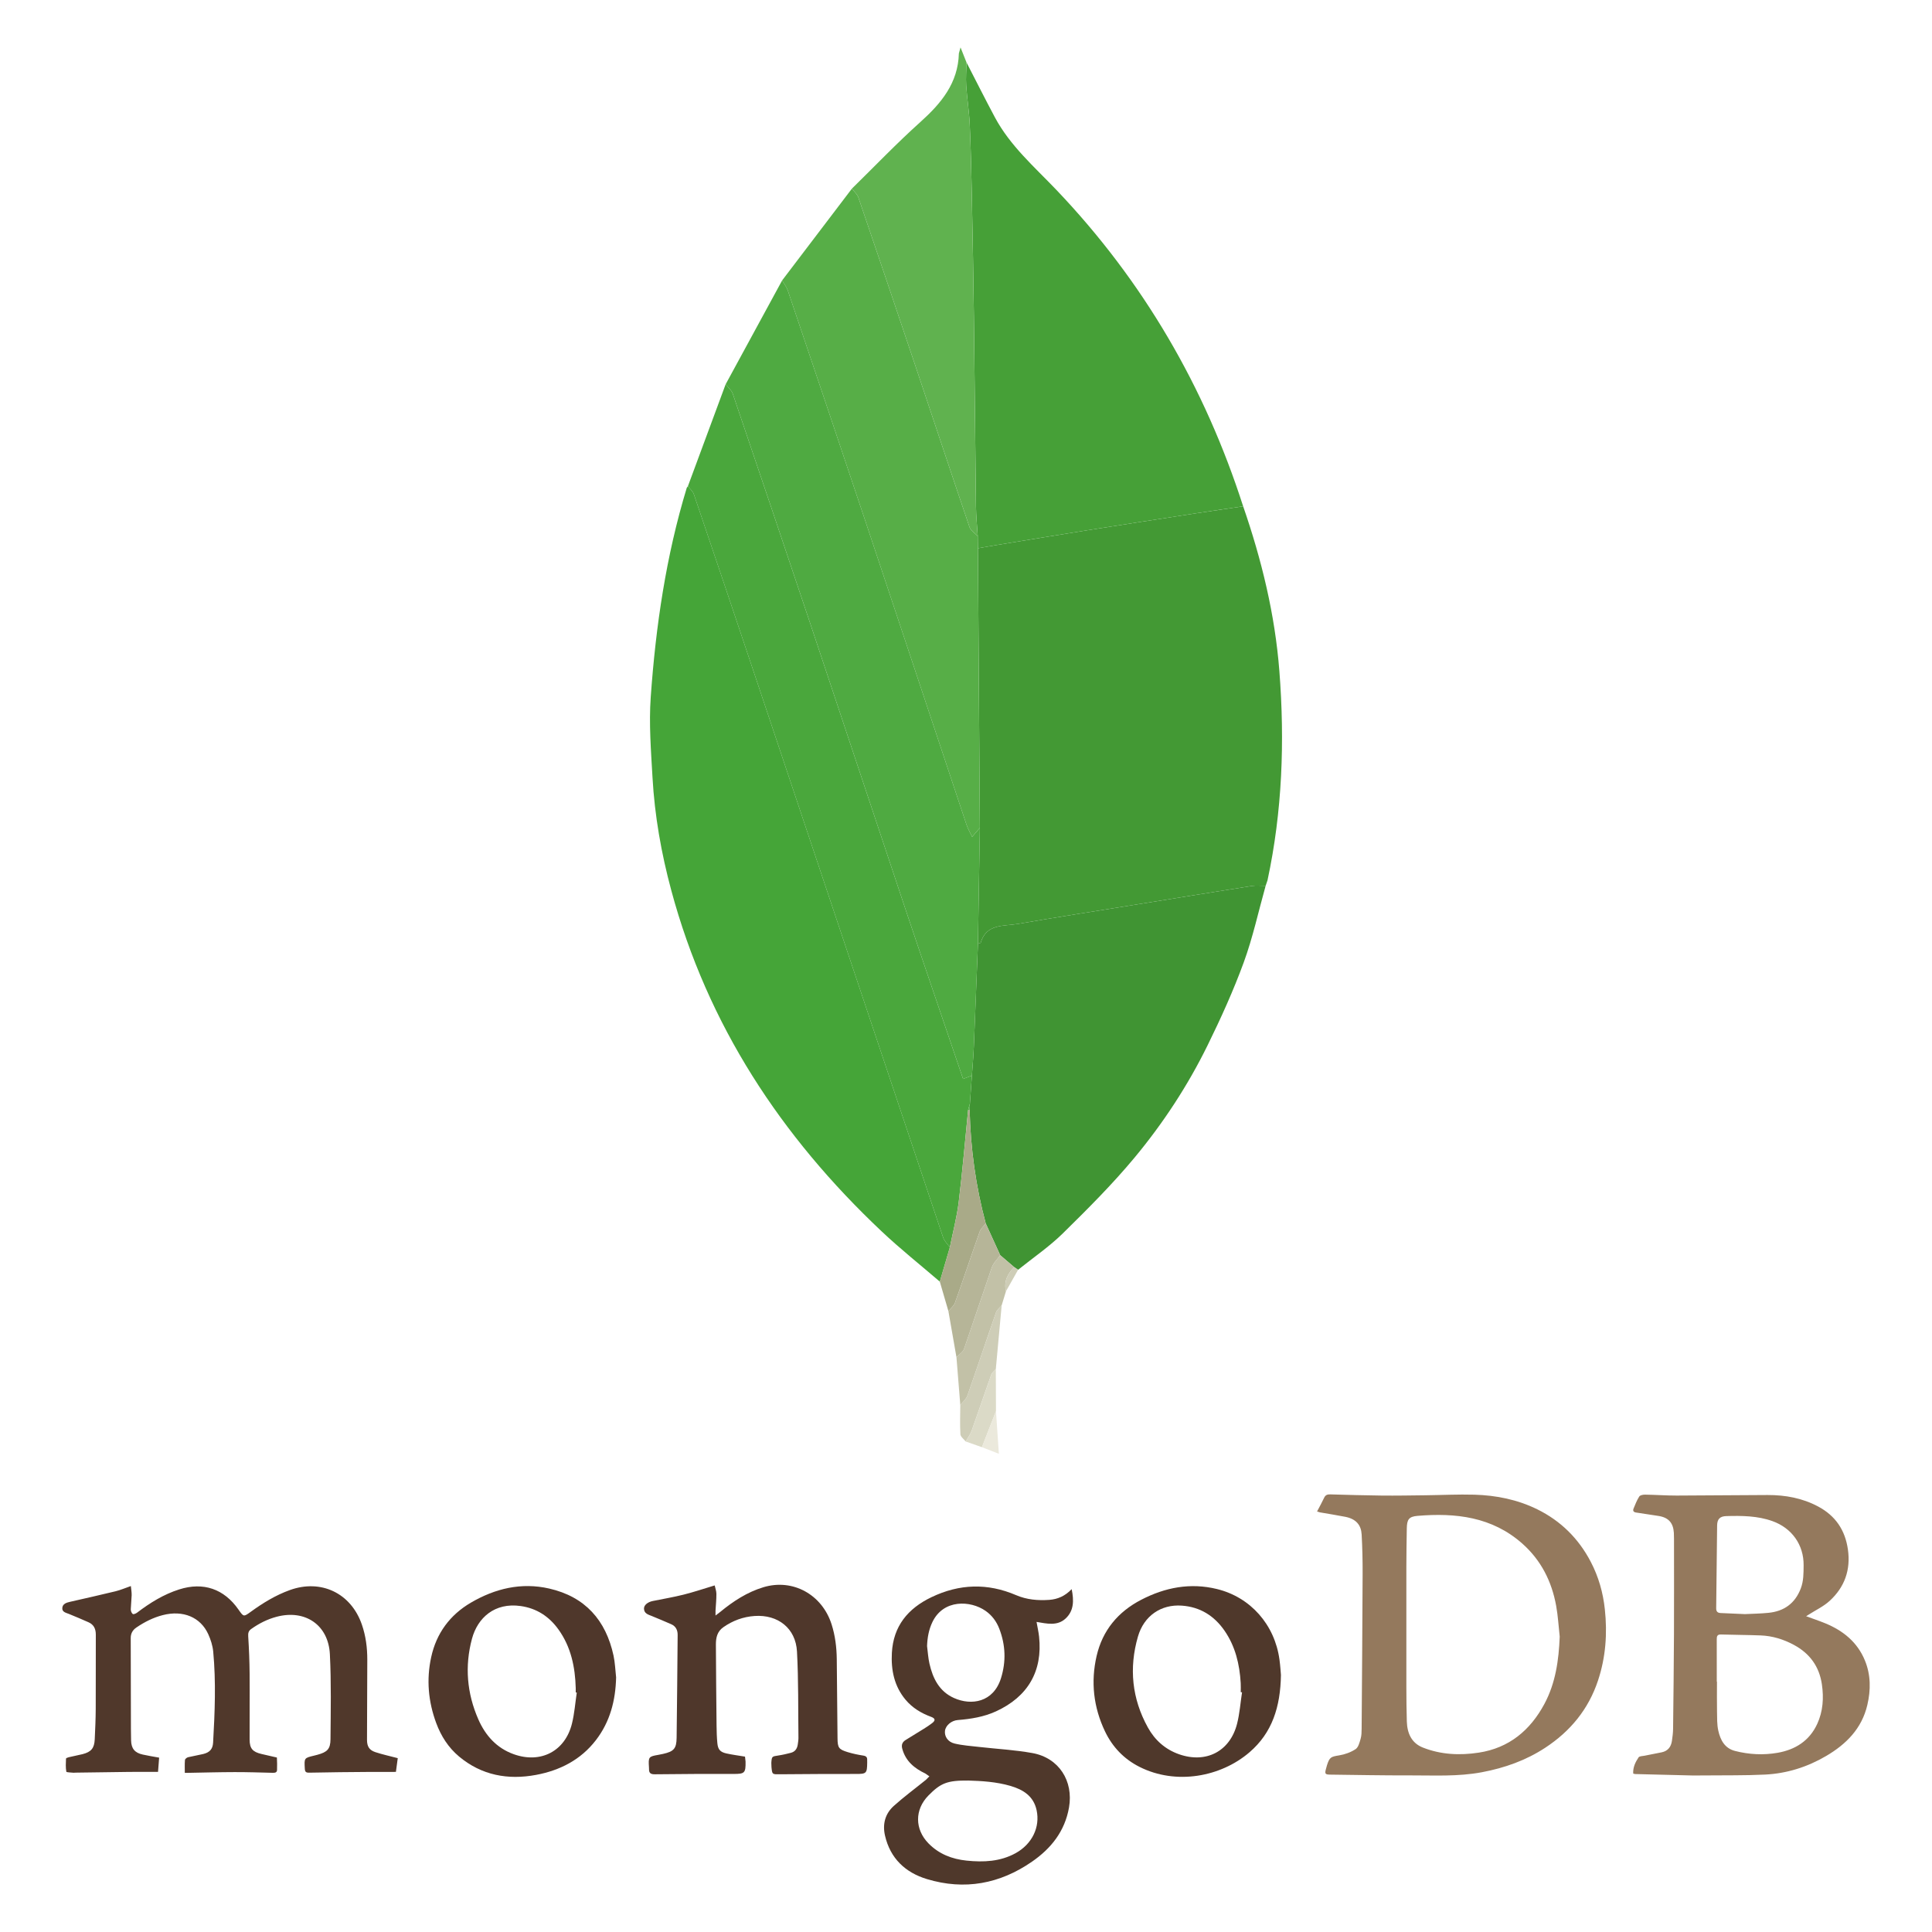
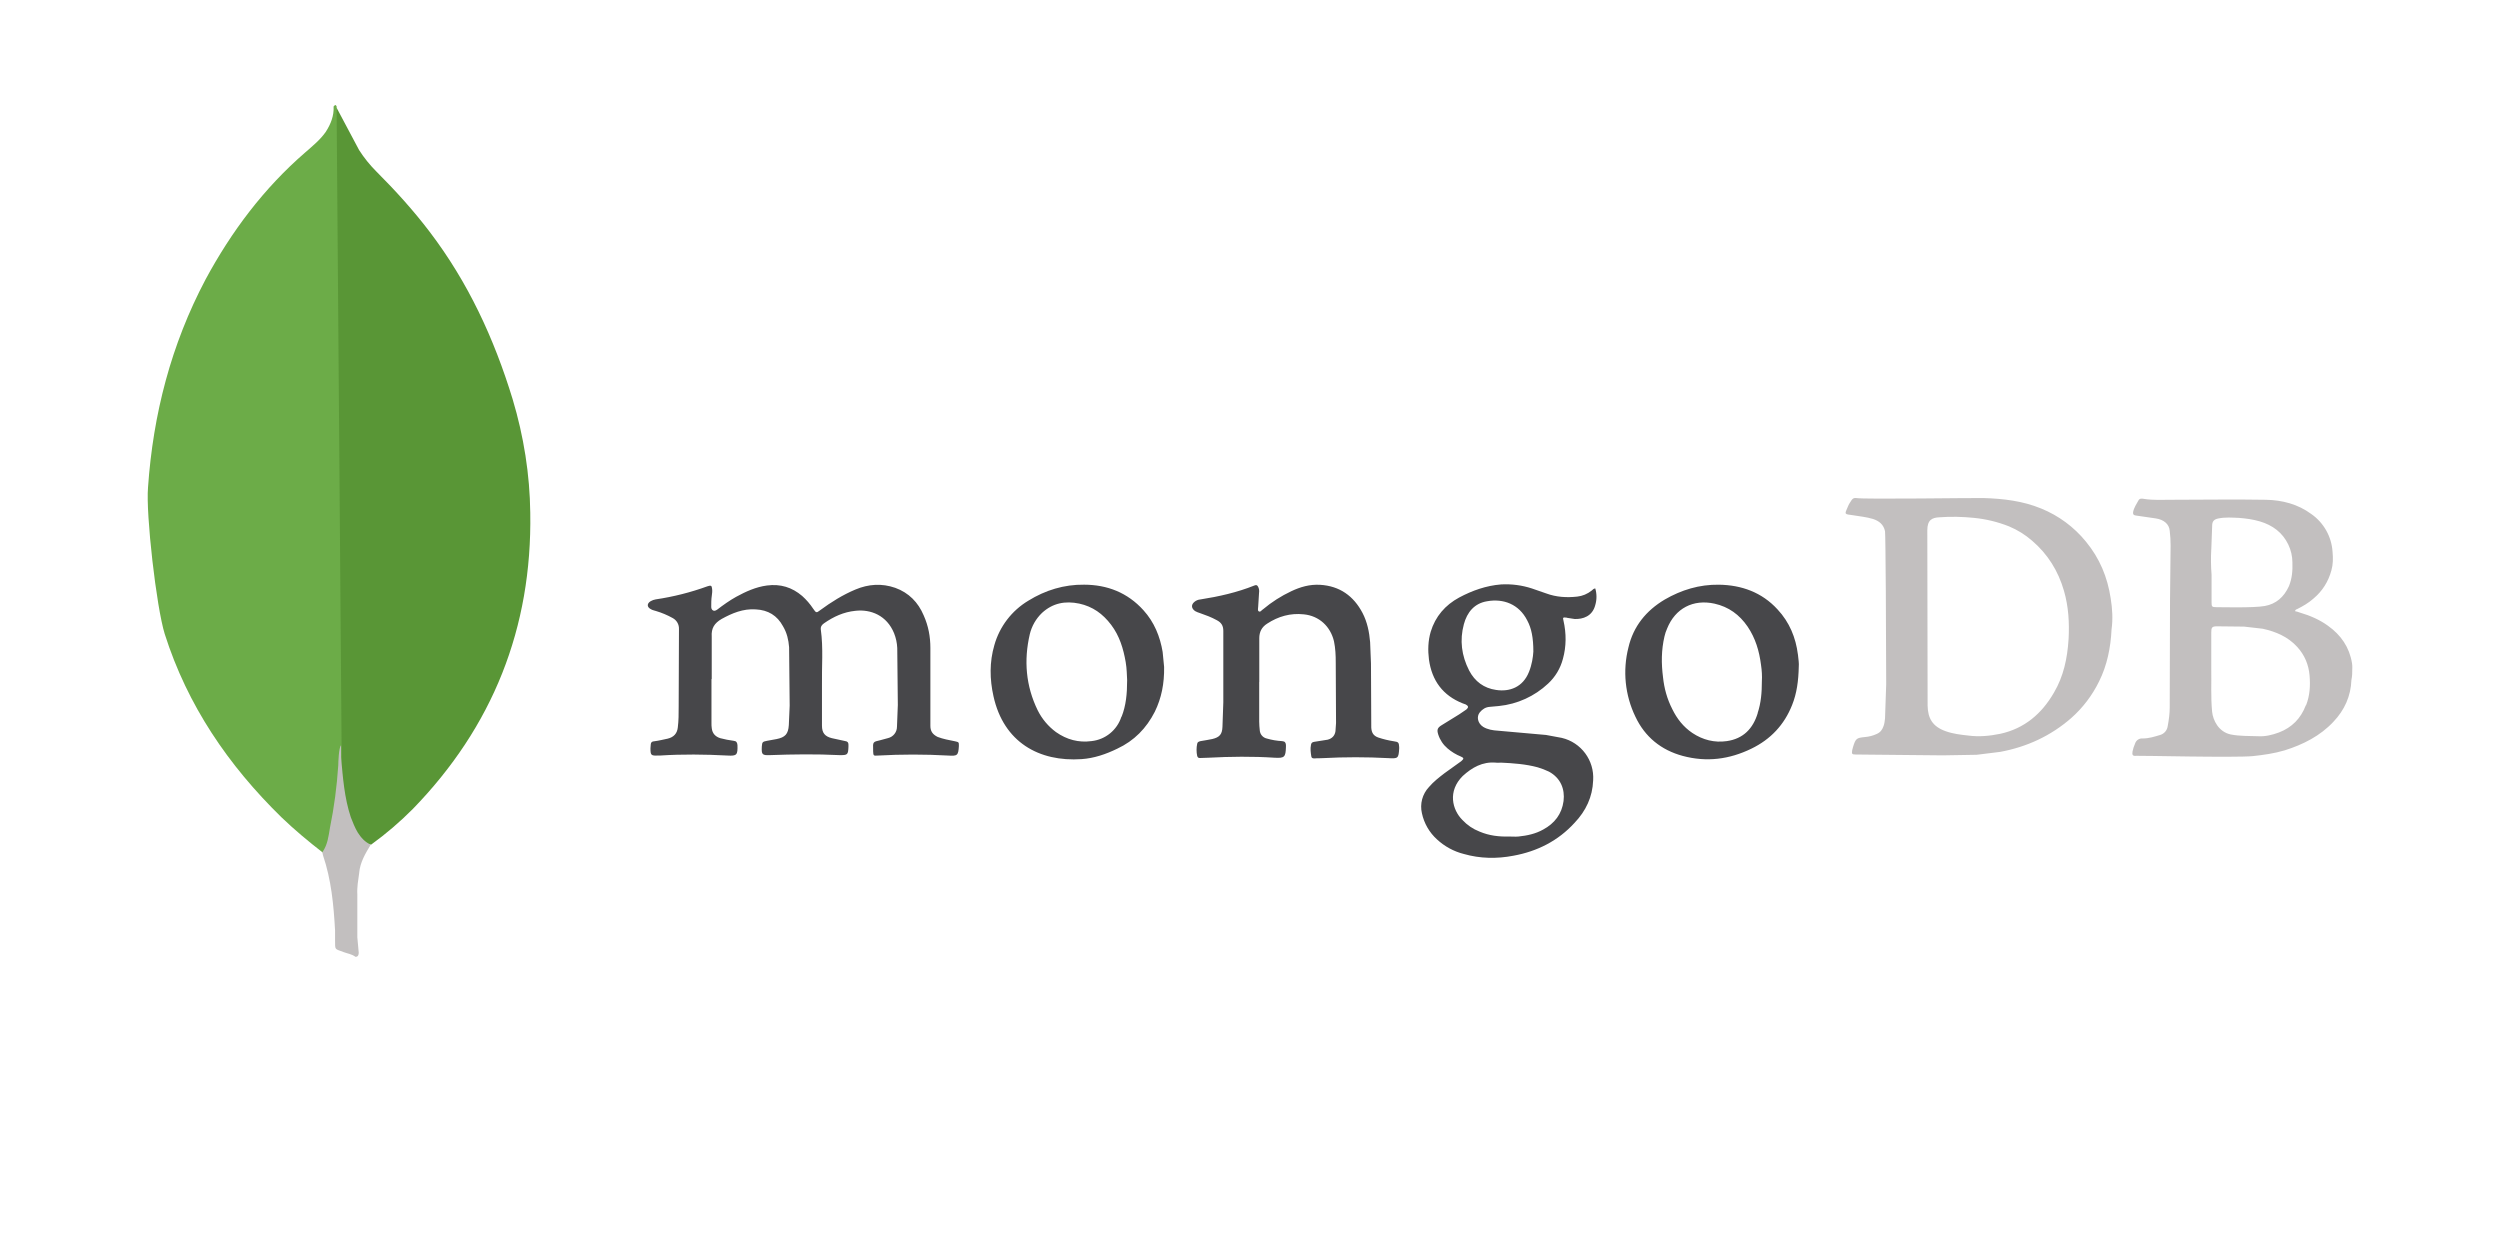
- <svg xmlns="http://www.w3.org/2000/svg" viewBox="0 0 128 128">
-   <g clip-rule="evenodd" fill-rule="evenodd">
-     <path d="m87.259 100.139c.169-.325.331-.612.469-.909.087-.19.221-.228.41-.223 1.133.032 2.266.067 3.4.078.963.01 1.928-.008 2.892-.019 1.086-.013 2.172-.07 3.257-.039 1.445.042 2.853.325 4.16.968 1.561.769 2.742 1.94 3.547 3.483.514.985.812 2.03.931 3.14.172 1.608.059 3.179-.451 4.717-.632 1.906-1.832 3.365-3.499 4.458-1.283.841-2.69 1.338-4.198 1.622-1.596.301-3.197.204-4.798.209-1.756.007-3.511-.031-5.267-.051-.307-.003-.351-.061-.27-.354l.075-.27c.171-.538.263-.562.809-.652.378-.061.77-.203 1.087-.413.184-.122.26-.44.332-.685.062-.214.065-.449.067-.675.025-3.425.051-6.849.065-10.272.003-.865-.017-1.732-.065-2.596-.034-.605-.357-1.019-1.077-1.162-.56-.111-1.124-.197-1.687-.296zm16.076 8.293c-.076-.682-.113-1.37-.235-2.042-.292-1.613-.998-3.018-2.238-4.119-2.005-1.779-4.419-2.053-6.949-1.841-.576.048-.7.245-.709.837-.014.84-.028 1.68-.029 2.52-.004 2.664-.004 5.328 0 7.992.001.758.009 1.516.031 2.272.024.774.305 1.429 1.063 1.729 1.195.473 2.452.529 3.706.336 2.003-.307 3.404-1.474 4.344-3.223.744-1.388.954-2.903 1.016-4.461zm4.869 9.071c-.024-.415.146-.758.356-1.073.057-.085.253-.081.388-.108l1.146-.227c.405-.086.618-.358.675-.755.038-.262.074-.527.077-.792.025-2.097.049-4.194.059-6.291.01-2.1.002-4.2.002-6.3l-.009-.401c-.041-.675-.367-1.025-1.037-1.124l-1.453-.221c-.179-.024-.244-.11-.179-.269.112-.271.219-.552.377-.796.059-.09.258-.125.392-.122.694.01 1.388.062 2.082.061l6.041-.036c1.164-.001 2.288.202 3.332.759 1.149.612 1.792 1.559 1.976 2.849.192 1.355-.219 2.497-1.209 3.404-.407.374-.934.618-1.406.922l-.154.096c.438.161.855.3 1.261.466 1.188.487 2.133 1.248 2.633 2.463.395.959.395 1.959.161 2.953-.364 1.556-1.389 2.591-2.722 3.374-1.251.735-2.605 1.163-4.047 1.235-1.33.067-2.666.042-3.999.057l-.772.004c-1.284-.029-2.569-.062-3.854-.096zm5.537-6.089h.013c0 .658-.009 1.316.003 1.974.008.426-.007.864.085 1.274.138.613.418 1.166 1.106 1.342.929.239 1.878.287 2.818.124 1.177-.205 2.116-.795 2.631-1.916.382-.833.439-1.716.308-2.618-.174-1.188-.805-2.05-1.854-2.615-.688-.371-1.422-.598-2.204-.628-.876-.033-1.753-.035-2.629-.062-.246-.007-.28.118-.279.32.005.934.002 1.869.002 2.805zm1.865-4.475c.479-.024 1.021-.031 1.56-.085 1.032-.103 1.759-.622 2.138-1.609.193-.501.185-1.017.19-1.538.015-1.357-.777-2.469-2.066-2.929-.995-.355-2.021-.361-3.053-.333-.418.011-.605.194-.611.615l-.062 5.489c-.003.218.091.312.303.319z" fill="#94795d" />
-     <path d="m10.543 116.448-.073.944c-.68 0-1.307-.005-1.934.002-1.181.012-2.362.031-3.544.048l-.114.007c-.169-.02-.476-.02-.484-.07-.05-.281-.034-.576-.021-.867.001-.033.116-.075.183-.091l.919-.205c.573-.149.775-.396.802-.988.031-.667.062-1.335.065-2.002.009-1.642-.001-3.282.006-4.924.001-.384-.132-.67-.49-.826-.426-.188-.854-.372-1.285-.546-.204-.082-.469-.127-.445-.401.024-.279.281-.352.523-.407 1.002-.229 2.005-.452 3.004-.696.322-.079.63-.212 1.015-.346.02.208.057.406.053.604l-.059.941c-.001.106.054.248.133.307.048.037.209-.03.289-.092.854-.65 1.758-1.211 2.789-1.538 1.597-.507 2.968-.037 3.928 1.34.338.485.339.485.808.146.805-.585 1.647-1.101 2.589-1.441 2.068-.747 4.055.201 4.774 2.284.262.756.362 1.537.36 2.335l-.019 5.298c-.001.437.144.686.56.822.467.153.951.258 1.477.396l-.122.911c-.598 0-1.148-.004-1.698.001-1.344.012-2.688.019-4.031.05-.234.006-.295-.052-.307-.271-.039-.701-.045-.7.615-.858l.222-.057c.645-.176.86-.374.865-1.028.015-1.878.054-3.761-.041-5.635-.099-1.944-1.642-2.979-3.526-2.481-.615.162-1.172.446-1.69.814-.175.125-.208.269-.194.488.053.828.086 1.657.093 2.486.012 1.451-.006 2.902 0 4.354.002.588.203.813.784.949l.863.199.16.036c.012.276.023.552.01.828-.008.173-.142.188-.292.185-.839-.021-1.679-.049-2.518-.047-1.021.002-2.041.031-3.061.049h-.24c0-.293-.014-.573.01-.852.005-.067.123-.161.204-.182l1.006-.213c.427-.105.631-.324.655-.758.114-2.01.196-4.021.007-6.03-.037-.39-.164-.786-.326-1.145-.515-1.138-1.674-1.613-3.011-1.271-.635.162-1.208.453-1.75.82-.256.174-.378.404-.378.695 0 2.005.007 4.01.013 6.014l.011.773c.012.539.241.823.776.939.344.078.692.131 1.082.203z" fill="#50382b" />
-     <path d="m71.001 105.285c.155.754.152 1.432-.402 1.946-.55.511-1.246.339-1.925.225.063.358.133.662.167.97.247 2.289-.738 3.988-2.861 4.959-.802.366-1.653.502-2.522.572-.432.034-.81.364-.851.719-.042.36.184.73.636.838.533.127 1.089.163 1.636.226 1.174.134 2.361.195 3.521.405 1.754.316 2.733 1.847 2.424 3.609-.275 1.568-1.183 2.709-2.449 3.584-2.133 1.478-4.473 1.91-6.965 1.156-1.425-.432-2.43-1.369-2.777-2.885-.174-.759.011-1.446.582-1.961.679-.61 1.418-1.154 2.129-1.73l.23-.231-.264-.185c-.725-.344-1.305-.815-1.53-1.633-.077-.277.003-.459.238-.601.4-.241.798-.486 1.193-.735.186-.116.37-.236.543-.37.236-.18.215-.314-.067-.418-.656-.242-1.239-.593-1.691-1.133-.755-.901-.969-1.974-.907-3.107.097-1.77 1.058-2.936 2.62-3.686 1.857-.891 3.72-.947 5.613-.135.7.3 1.438.364 2.189.312.561-.04 1.051-.252 1.49-.711zm-6.843 12.681c-1.394-.012-1.831.16-2.649.993-.916.934-.911 2.229.003 3.167.694.711 1.56 1.044 2.523 1.144 1.125.116 2.233.069 3.255-.494 1.09-.603 1.632-1.723 1.387-2.851-.203-.931-.889-1.357-1.724-1.602-.95-.278-1.932-.331-2.795-.357zm-2.738-8.908c.051.387.072.779.158 1.158.223.982.65 1.845 1.627 2.282 1.147.515 2.612.294 3.114-1.316.344-1.103.302-2.198-.113-3.274-.185-.48-.483-.886-.91-1.184-.996-.695-2.793-.787-3.525.749-.238.499-.331 1.03-.351 1.585z" fill="#4f382b" />
-     <path d="m47.35 105.038c.037.171.111.365.113.56.003.371-.037.742-.058 1.113v.322l.314-.24c.86-.708 1.784-1.311 2.86-1.636 1.942-.585 3.882.478 4.515 2.456.24.752.335 1.525.344 2.311.02 1.746.032 3.492.05 5.238.006.627.078.739.671.92.336.103.683.175 1.03.229.191.03.273.105.263.292l.002.172c-.007.723-.057.756-.758.754-1.678-.003-3.355.007-5.033.021-.5.004-.501.019-.551-.475l-.01-.284c.031-.426.041-.422.46-.484.282-.042.562-.107.837-.179.283-.073.419-.282.457-.562.019-.142.044-.284.043-.426-.024-1.908.007-3.818-.097-5.723-.084-1.541-1.26-2.459-2.807-2.354-.759.053-1.445.306-2.071.743-.413.289-.496.706-.494 1.155.008 1.784.025 3.568.044 5.353.004.391.015.782.052 1.17.039.424.188.595.604.687.398.088.804.139 1.229.21l.036.328c.014.765-.066.822-.809.819-1.735-.007-3.47.004-5.204.023-.273.004-.389-.082-.382-.348l-.004-.114c-.045-.689-.025-.715.627-.827l.308-.062c.706-.159.887-.347.897-1.064.033-2.271.045-4.541.068-6.812.003-.326-.12-.579-.424-.714-.426-.188-.856-.367-1.287-.544-.238-.098-.51-.16-.519-.489-.006-.232.242-.437.581-.506.681-.138 1.368-.253 2.041-.422.67-.167 1.328-.391 2.062-.611z" fill="#4f372b" />
-     <path d="m84.865 110.97c-.032 2.121-.583 3.836-2.083 5.123-1.9 1.633-4.864 2.188-7.287.967-1.034-.521-1.794-1.32-2.289-2.357-.759-1.595-.949-3.272-.553-4.99.392-1.699 1.421-2.93 2.961-3.727 1.584-.819 3.252-1.139 5.011-.709 2.225.543 3.824 2.357 4.142 4.667.057.405.079.815.098 1.026zm-2.577 1.149-.086-.01c0-.2.011-.4-.002-.6-.073-1.246-.353-2.433-1.075-3.476-.685-.988-1.618-1.571-2.832-1.656-1.359-.096-2.501.664-2.902 2.052-.602 2.084-.398 4.115.66 6.024.461.832 1.144 1.446 2.059 1.769 1.793.631 3.383-.186 3.85-2.022.172-.678.222-1.387.328-2.081z" fill="#4f382b" />
-     <path d="m40.819 111.134c-.037 1.522-.396 2.929-1.336 4.152-1.007 1.31-2.391 2.01-3.965 2.305-1.861.348-3.609.032-5.104-1.217-.71-.594-1.195-1.355-1.515-2.221-.525-1.42-.656-2.875-.333-4.358.345-1.587 1.241-2.8 2.63-3.614 1.606-.939 3.339-1.358 5.19-.936 2.38.544 3.754 2.095 4.262 4.443.102.474.116.964.171 1.446zm-2.606 1.004-.069-.01v-.286c-.039-1.396-.312-2.726-1.145-3.886-.617-.861-1.443-1.401-2.502-1.552-1.726-.246-2.854.778-3.228 2.169-.488 1.817-.335 3.612.42 5.335.471 1.074 1.215 1.911 2.358 2.317 1.782.633 3.396-.205 3.847-2.034.166-.669.216-1.367.319-2.053z" fill="#4f372b" />
-     <path d="m82.362 33.544c1.227 3.547 2.109 7.168 2.4 10.92.36 4.656.196 9.28-.786 13.859l-.126.366c-.308.001-.622-.038-.923.009-2.543.4-5.083.814-7.624 1.226-2.627.426-5.256.835-7.878 1.289-.929.16-2.079-.031-2.454 1.253l-.18.061.127-7.678-.129-18.526 1.224-.21c2.001-.327 4.002-.66 6.006-.979 2.39-.379 4.782-.749 7.174-1.119 1.056-.162 2.113-.313 3.169-.471z" fill="#439934" />
-     <path d="m62.265 84.911c-1.291-1.11-2.627-2.171-3.864-3.339-6.658-6.28-11.529-13.673-13.928-22.586-.661-2.452-1.101-4.945-1.243-7.479-.1-1.774-.243-3.563-.117-5.328.333-4.693 1.012-9.341 2.388-13.862l.076-.105c.134.178.326.336.394.537 1.344 3.956 2.677 7.916 4.004 11.879 4.169 12.451 8.333 24.905 12.509 37.354.082.243.293.442.445.661z" fill="#45a538" />
-     <path d="m82.362 33.544c-1.057.157-2.114.309-3.169.471-2.392.37-4.784.74-7.174 1.119-2.003.318-4.004.651-6.006.979l-1.224.21-.01-.798c-.041-.656-.109-1.312-.118-1.968l-.137-12.554c-.032-2.619-.08-5.238-.133-7.856-.033-1.627-.068-3.255-.141-4.88-.04-.873-.181-1.742-.237-2.615-.033-.502.011-1.008.022-1.512.624 1.209 1.235 2.427 1.876 3.627 1.013 1.897 2.628 3.295 4.083 4.82 5.746 6.031 9.825 13.039 12.368 20.957z" fill="#46a037" />
-     <path d="m64.792 62.527.18-.061c.375-1.284 1.525-1.093 2.454-1.253 2.622-.454 5.251-.863 7.878-1.289 2.541-.411 5.081-.825 7.624-1.226.301-.047.615-.008.923-.009-.475 1.696-.849 3.429-1.452 5.078-.685 1.87-1.513 3.696-2.392 5.486-1.314 2.675-2.951 5.171-4.853 7.458-1.466 1.762-3.1 3.393-4.737 5.002-.906.889-1.972 1.614-2.966 2.414l-.258-.176-.927-.792-.959-2.104c-.661-2.462-1.007-4.968-1.065-7.516l.018-.428.131-1.854c.043-.633.101-1.265.128-1.898.096-2.276.182-4.554.273-6.832z" fill="#409433" />
-     <path d="m64.792 62.527c-.09 2.278-.176 4.557-.273 6.835-.027.634-.084 1.266-.128 1.898l-.584.221c-1.298-3.821-2.597-7.602-3.867-11.392-2.101-6.271-4.176-12.551-6.274-18.824-1.693-5.062-3.401-10.121-5.118-15.176-.081-.236-.311-.422-.471-.631l3.74-6.877c.129.223.298.432.379.672 1.73 5.12 3.457 10.241 5.169 15.367 2.228 6.67 4.441 13.343 6.667 20.014.089.266.235.512.375.811l.512-.596c-.043 2.56-.085 5.118-.127 7.678z" fill="#4faa41" />
-     <path d="m48.076 25.458c.161.209.391.395.471.631 1.717 5.055 3.425 10.113 5.118 15.176 2.098 6.273 4.173 12.553 6.274 18.824 1.27 3.79 2.569 7.57 3.867 11.392l.584-.221-.131 1.854-.119.427c-.203 2.029-.374 4.062-.622 6.087-.124 1.015-.389 2.011-.59 3.015-.151-.219-.363-.418-.445-.661-4.177-12.449-8.34-24.903-12.509-37.354-1.327-3.963-2.661-7.923-4.004-11.879-.068-.201-.26-.359-.394-.537z" fill="#4aa73c" />
-     <path d="m64.918 54.849-.512.596c-.14-.299-.286-.545-.375-.811-2.226-6.671-4.439-13.344-6.667-20.014-1.712-5.126-3.439-10.247-5.169-15.367-.081-.24-.25-.449-.379-.672l4.625-6.084c.146.194.354.367.429.586 1.284 3.76 2.556 7.523 3.822 11.289 1.182 3.518 2.346 7.04 3.542 10.552.08.235.359.401.545.601l.01.798z" fill="#57ae47" />
-     <path d="m64.779 35.525c-.187-.199-.465-.365-.545-.601-1.195-3.512-2.36-7.034-3.542-10.552-1.266-3.766-2.538-7.529-3.822-11.289-.075-.219-.283-.392-.429-.586 1.504-1.473 2.961-2.999 4.526-4.404 1.391-1.248 2.509-2.586 2.561-4.559l.11-.393.396.998c-.01.504-.055 1.01-.022 1.512.057.873.198 1.742.237 2.615.073 1.625.108 3.253.141 4.88.053 2.618.101 5.237.133 7.856l.137 12.554c.01.657.079 1.313.119 1.969z" fill="#60b24f" />
-     <path d="m62.929 82.642c.201-1.004.466-2 .59-3.015.248-2.024.419-4.058.622-6.087l.051-.008.05.009c.058 2.548.404 5.054 1.065 7.516-.135.178-.324.335-.396.535-.555 1.566-1.079 3.145-1.637 4.71-.076.214-.29.381-.439.568l-.571-1.96z" fill="#a9aa88" />
-     <path d="m62.835 86.871c.149-.188.363-.354.439-.568.558-1.565 1.082-3.144 1.637-4.71.071-.2.261-.357.396-.535l.959 2.104c-.189.268-.451.511-.556.81l-1.836 5.392c-.076.217-.333.369-.507.552z" fill="#b6b598" />
-     <path d="m63.367 89.915c.173-.183.431-.335.507-.552l1.836-5.392c.104-.299.367-.542.556-.81l.928.791c-.448.443-.697.955-.547 1.602l-.282.923c-.128.158-.314.296-.377.477-.641 1.836-1.252 3.682-1.898 5.517-.082.232-.309.415-.468.621z" fill="#c2c1a7" />
-     <path d="m63.621 93.091c.16-.206.387-.389.468-.621.646-1.835 1.258-3.681 1.898-5.517.063-.181.249-.318.377-.477l-.389 4.236c-.104.12-.254.225-.304.364l-1.294 3.708c-.091.253-.265.479-.401.716-.121-.158-.337-.311-.347-.475-.038-.642-.011-1.289-.008-1.934z" fill="#cecdb7" />
-     <path d="m63.977 95.501c.136-.237.31-.463.401-.716l1.294-3.708c.05-.14.201-.244.304-.364l.01 2.78-.931 2.387z" fill="#dbdac7" />
-     <path d="m65.055 95.88.931-2.387.192 2.824z" fill="#ebe9dc" />
-     <path d="m66.646 85.554c-.149-.646.099-1.158.547-1.602l.258.176z" fill="#cecdb7" />
-     <path d="m64.242 73.542-.05-.009-.051.008.119-.427z" fill="#4faa41" />
+ <svg xmlns="http://www.w3.org/2000/svg" width="120" height="60">
+   <path d="M16.147 5.154l1.09 2.05a6.15 6.15 0 0 0 .824 1.024c.913.913 1.782 1.87 2.56 2.895 1.848 2.427 3.095 5.122 3.986 8.04.534 1.782.824 3.608.846 5.456.09 5.523-1.804 10.266-5.634 14.208a16.3 16.3 0 0 1-2.004 1.715c-.38 0-.557-.3-.713-.557-.3-.5-.468-1.047-.557-1.603-.134-.668-.223-1.336-.178-2.027v-.312c-.022-.067-.356-30.732-.223-30.888z" fill="#599636" />
+   <path d="M16.147 5.088c-.045-.09-.09-.022-.134.022.022.445-.134.846-.38 1.225-.267.38-.624.668-.98.98-1.982 1.715-3.54 3.786-4.788 6.102-1.648 3.118-2.516 6.458-2.76 9.977-.11 1.27.4 5.746.802 7.037 1.09 3.43 3.05 6.302 5.6 8.796.624.6 1.292 1.158 1.982 1.692.2 0 .223-.178.267-.312a6.11 6.11 0 0 0 .2-.869c.2-1.113.312-2.227.445-3.34l-.245-31.31z" fill="#6cac48" />
+   <path d="M17.24 41.9c.045-.512.3-.935.557-1.358-.267-.11-.468-.334-.624-.58-.134-.223-.245-.5-.334-.735-.312-.935-.38-1.915-.468-2.873v-.58c-.11.09-.134.846-.134.958-.067 1.024-.2 2.027-.4 3.006-.067.4-.11.802-.356 1.158 0 .045 0 .09.022.156.4 1.18.512 2.383.58 3.608v.445c0 .534-.022.423.423.6.178.067.38.09.557.223.134 0 .156-.11.156-.2l-.067-.735v-2.05c-.022-.356.045-.713.09-1.047z" fill="#c2bfbf" />
+   <g transform="matrix(1.021124 0 0 1.021124 -4.376266 -1.845946)">
+     <path d="M37.73 33.72v2.077a1.45 1.45 0 0 0 .014.246c.027.246.178.396.4.465a4.97 4.97 0 0 0 .63.123c.123.014.164.068.178.2.014.465-.027.52-.478.492-1.052-.055-2.105-.068-3.157 0h-.1c-.328.014-.355-.014-.355-.342 0-.055.014-.123.014-.178 0-.1.068-.15.164-.15.22-.027.424-.082.63-.123.287-.068.45-.246.478-.533.04-.314.04-.642.04-.957l.014-3.662a.56.56 0 0 0-.3-.52 3.89 3.89 0 0 0-.78-.328c-.082-.027-.164-.04-.232-.082-.2-.096-.205-.273-.014-.383.068-.04.15-.068.232-.082a12.42 12.42 0 0 0 2.432-.615c.164-.055.205-.04.22.123.014.1 0 .22-.014.314-.027.178-.027.355-.027.52 0 .068.014.137.082.178s.137 0 .2-.04c.287-.22.574-.424.888-.6.45-.246.93-.465 1.45-.533.63-.082 1.175.082 1.654.492a3.1 3.1 0 0 1 .519.601c.137.2.15.205.328.068.52-.383 1.066-.724 1.654-.97.615-.26 1.244-.3 1.872-.082.642.232 1.08.683 1.34 1.298.22.492.314 1 .314 1.53v3.662c0 .246.1.4.342.52.26.1.547.15.82.205.178.04.178.04.178.22-.027.45-.068.478-.506.45a29.42 29.42 0 0 0-3.293 0c-.22.014-.22.014-.232-.205v-.068c-.014-.37-.014-.37.342-.45l.355-.096a.55.55 0 0 0 .424-.533l.04-1.025-.027-2.678a2.13 2.13 0 0 0-.15-.697c-.342-.834-1.093-1.134-1.818-1.052-.547.055-1.025.273-1.476.588-.096.068-.164.15-.15.287.123.875.04 1.75.055 2.624v1.9c0 .342.137.506.465.588l.63.137c.096.014.15.055.15.164v.1c-.014.383-.04.4-.424.396-1.093-.055-2.187-.04-3.266 0-.37.014-.4-.027-.383-.4.014-.22.04-.232.246-.273l.45-.082c.4-.082.547-.232.574-.656l.04-.916-.027-2.747c-.027-.342-.1-.67-.287-.984-.273-.506-.7-.765-1.285-.793-.588-.04-1.107.178-1.6.45-.342.2-.492.437-.465.834v1.995zm25.747.083v1.927a4.13 4.13 0 0 0 .027.41.42.42 0 0 0 .328.383 3.19 3.19 0 0 0 .724.123c.137.014.164.068.178.178v.096c-.014.478-.068.533-.533.506-1.04-.068-2.077-.055-3.116 0l-.4.014c-.082 0-.1-.04-.123-.096a1.39 1.39 0 0 1 0-.574c.014-.082.068-.1.15-.123.2-.027.37-.068.56-.1.342-.082.465-.22.478-.574l.04-1.148v-3.362c0-.246-.096-.396-.314-.506-.246-.137-.506-.232-.78-.328-.082-.027-.164-.055-.232-.096-.178-.123-.2-.3-.027-.437a.49.49 0 0 1 .273-.11c.875-.137 1.722-.328 2.542-.656.096-.04.137-.014.178.068s.055.178.04.273l-.04.642c0 .082-.04.2.027.232.082.055.137-.068.205-.1a6.09 6.09 0 0 1 1.326-.847c.424-.2.86-.328 1.353-.3.916.055 1.572.52 1.995 1.326.22.424.314.888.355 1.367l.04 1 .014 3.02c.014.232.096.383.328.465a4.47 4.47 0 0 0 .738.178c.22.027.232.068.246.273v.068c-.027.465-.055.478-.52.45a28.59 28.59 0 0 0-3.061 0c-.137.014-.273 0-.4.014-.082 0-.137-.014-.15-.096-.027-.178-.055-.355-.014-.547.014-.082.055-.123.15-.137l.63-.1c.22-.055.342-.2.37-.4l.027-.383-.014-2.856c0-.328-.014-.656-.082-.984-.164-.7-.697-1.2-1.42-1.27-.63-.068-1.2.096-1.722.437-.26.164-.37.396-.37.683v2.064c0-.04 0-.04.014-.04z" fill="#47474a" />
+     <path d="M103.503 29.935c-.15-.998-.52-1.886-1.162-2.665a5.27 5.27 0 0 0-2.105-1.558c-.86-.355-1.777-.465-2.706-.492-.383-.014-5.603.068-5.986 0-.096-.014-.164.014-.22.096-.068.1-.137.205-.178.314-.164.37-.164.342.232.396.328.055.642.082.957.178.287.096.492.26.56.574.027.15.055 4.96.055 7.202l-.055 1.6c-.014.123-.027.246-.068.355-.055.164-.15.3-.314.37a1.62 1.62 0 0 1-.574.15c-.37.04-.424.055-.547.465l-.04.15c-.027.178-.014.205.164.205l4.086.04 1.6-.027 1.107-.137c1.257-.232 2.378-.752 3.334-1.585a5.55 5.55 0 0 0 1.312-1.722c.383-.765.547-1.6.588-2.446.068-.478.04-.97-.04-1.462zm-1.982 1.94c-.055.875-.232 1.722-.683 2.487-.574.998-1.394 1.695-2.528 1.94-.492.1-.984.15-1.5.082-.37-.04-.724-.082-1.066-.205-.615-.22-.834-.6-.847-1.2l-.014-8.24c0-.492.22-.6.574-.615.533-.04 1.08-.027 1.613.027a6.06 6.06 0 0 1 1.654.4 3.98 3.98 0 0 1 1.08.67c.738.63 1.23 1.42 1.5 2.35.22.752.26 1.517.22 2.282zm13.34 1.34c0-.082 0-.15-.014-.232-.123-.752-.52-1.326-1.134-1.763-.396-.287-.847-.478-1.312-.615-.082-.027-.15-.055-.232-.068.014-.068.055-.082.096-.096.273-.137.533-.287.765-.492.424-.355.7-.793.847-1.326.082-.287.082-.574.055-.875a2.35 2.35 0 0 0-.998-1.777c-.63-.465-1.367-.656-2.132-.67-1.476-.027-2.965 0-4.44 0-.424 0-.847.027-1.285-.04-.082-.014-.2-.04-.26.055-.1.178-.22.355-.26.56-.014.096.014.15.123.164l.943.137c.37.055.63.26.656.588a5.78 5.78 0 0 1 .04.683l-.027 2.555-.014 5.056c0 .3-.04.588-.096.888a.5.5 0 0 1-.355.41c-.273.082-.533.164-.82.164a.34.34 0 0 0-.355.232c-.055.123-.1.26-.123.383-.027.164.014.22.178.2.123-.014 4.633.096 5.48.014.506-.055 1-.123 1.503-.273.86-.273 1.654-.67 2.282-1.34.52-.547.82-1.203.847-1.968.04-.178.04-.355.04-.547zm-6.628-5.6l.04-1.093c0-.205.082-.3.287-.342.328-.068.656-.04.984-.027.328.027.642.068.97.164.6.178 1.066.52 1.34 1.093a1.96 1.96 0 0 1 .191.834c.014.383-.014.752-.164 1.12-.232.506-.6.834-1.134.93s-2.05.055-2.282.055c-.205 0-.22-.027-.22-.232V28.83a8.79 8.79 0 0 1-.014-1.203zm4.44 7.352c-.232.615-.656 1.04-1.257 1.27-.328.123-.656.2-1 .178-.424-.014-.847 0-1.27-.082-.574-.123-.834-.67-.875-1.066-.068-.697-.027-1.408-.04-1.927v-1.804c0-.22.027-.287.26-.287l1.285.014.875.1c.615.137 1.175.37 1.613.847.355.383.547.847.588 1.353.04.478.014.943-.164 1.394z" fill="#c2bfbf" />
+     <path d="M77.95 30.85l.355.055c.383.014.834-.123.97-.656a1.38 1.38 0 0 0 0-.78c-.082 0-.123.068-.164.096-.205.164-.437.26-.683.287-.492.055-.984.027-1.462-.15l-.67-.232a3.95 3.95 0 0 0-1.45-.19c-.697.055-1.353.287-1.968.615-.656.355-1.12.888-1.34 1.613-.123.424-.137.86-.082 1.298.137.998.656 1.695 1.585 2.064.055.014.096.04.15.055.123.068.137.137.027.232l-.342.232-.82.506c-.205.123-.232.22-.164.437a1.43 1.43 0 0 0 .437.656 2.28 2.28 0 0 0 .629.383c.15.068.15.1.014.22l-.78.56c-.26.2-.52.4-.738.656a1.35 1.35 0 0 0-.328 1.23 2.31 2.31 0 0 0 .71 1.23 2.9 2.9 0 0 0 1.257.683c.765.22 1.558.232 2.337.082 1.12-.205 2.1-.7 2.87-1.544.533-.56.847-1.216.875-2a1.92 1.92 0 0 0-1.476-1.995l-.738-.137-2.255-.2c-.246-.014-.492-.055-.697-.178-.26-.164-.328-.478-.164-.683.123-.15.273-.246.465-.26l.437-.04a3.96 3.96 0 0 0 2.309-1.052 2.42 2.42 0 0 0 .697-1.162c.164-.588.164-1.2.027-1.8-.04-.15-.027-.164.164-.137zm-3.35 6.807c.082.014.164 0 .246 0 .574.027 1.162.068 1.722.22a3.58 3.58 0 0 1 .533.205c.547.3.752.82.683 1.38-.082.615-.424 1.052-.957 1.34-.355.2-.752.287-1.162.328-.15.014-.287 0-.437 0-.478.014-.943-.04-1.394-.232-.314-.123-.574-.3-.806-.547-.478-.478-.7-1.353.014-2.064.437-.4.93-.683 1.558-.63zm1.558-4.264c-.287.724-.916.943-1.544.847-.574-.082-.998-.396-1.27-.916-.355-.697-.45-1.42-.246-2.173.15-.56.492-.984 1.093-1.08.765-.137 1.5.137 1.886.902.2.37.287.82.287 1.462-.014.26-.068.615-.205.957zm-17.218-.93c-.123-.738-.396-1.408-.902-1.968-.752-.834-1.708-1.2-2.788-1.203-.943-.014-1.83.26-2.624.752a3.56 3.56 0 0 0-1.599 2.091c-.232.793-.22 1.6-.04 2.405.478 2.16 2.146 3.088 4.14 2.952.588-.04 1.148-.232 1.68-.492.793-.37 1.367-.957 1.763-1.736.314-.642.45-1.326.437-2.105l-.068-.697zM57 35.497a1.66 1.66 0 0 1-1.408 1.148c-.6.082-1.162-.068-1.667-.424a2.84 2.84 0 0 1-.861-1.025c-.56-1.148-.656-2.35-.37-3.58a2.05 2.05 0 0 1 .574-.998c.506-.465 1.093-.574 1.75-.437.63.137 1.107.478 1.5.998s.574 1.12.683 1.75c.055.314.055.642.068.847 0 .656-.055 1.2-.26 1.722zm31.8-2.924c-.1-.793-.396-1.517-.957-2.118-.738-.806-1.695-1.148-2.76-1.162-.916-.014-1.763.246-2.542.697-.875.52-1.476 1.257-1.708 2.255a4.77 4.77 0 0 0 .328 3.252c.45.957 1.216 1.572 2.228 1.845 1.12.3 2.187.164 3.225-.342.902-.437 1.544-1.12 1.913-2.05.22-.547.3-1.134.314-1.818.014-.123-.014-.342-.04-.56zm-1.886 2.747c-.22.738-.683 1.216-1.462 1.326-.574.082-1.12-.055-1.613-.383-.424-.287-.724-.67-.943-1.12-.246-.478-.383-.984-.437-1.503-.082-.642-.082-1.27.068-1.913a1.95 1.95 0 0 1 .123-.369c.383-.957 1.23-1.394 2.228-1.175.67.15 1.175.52 1.558 1.08.37.547.547 1.148.63 1.8.04.26.055.533.04.765 0 .533-.04 1.025-.2 1.503z" fill="#47474a" />
  </g>
</svg>
